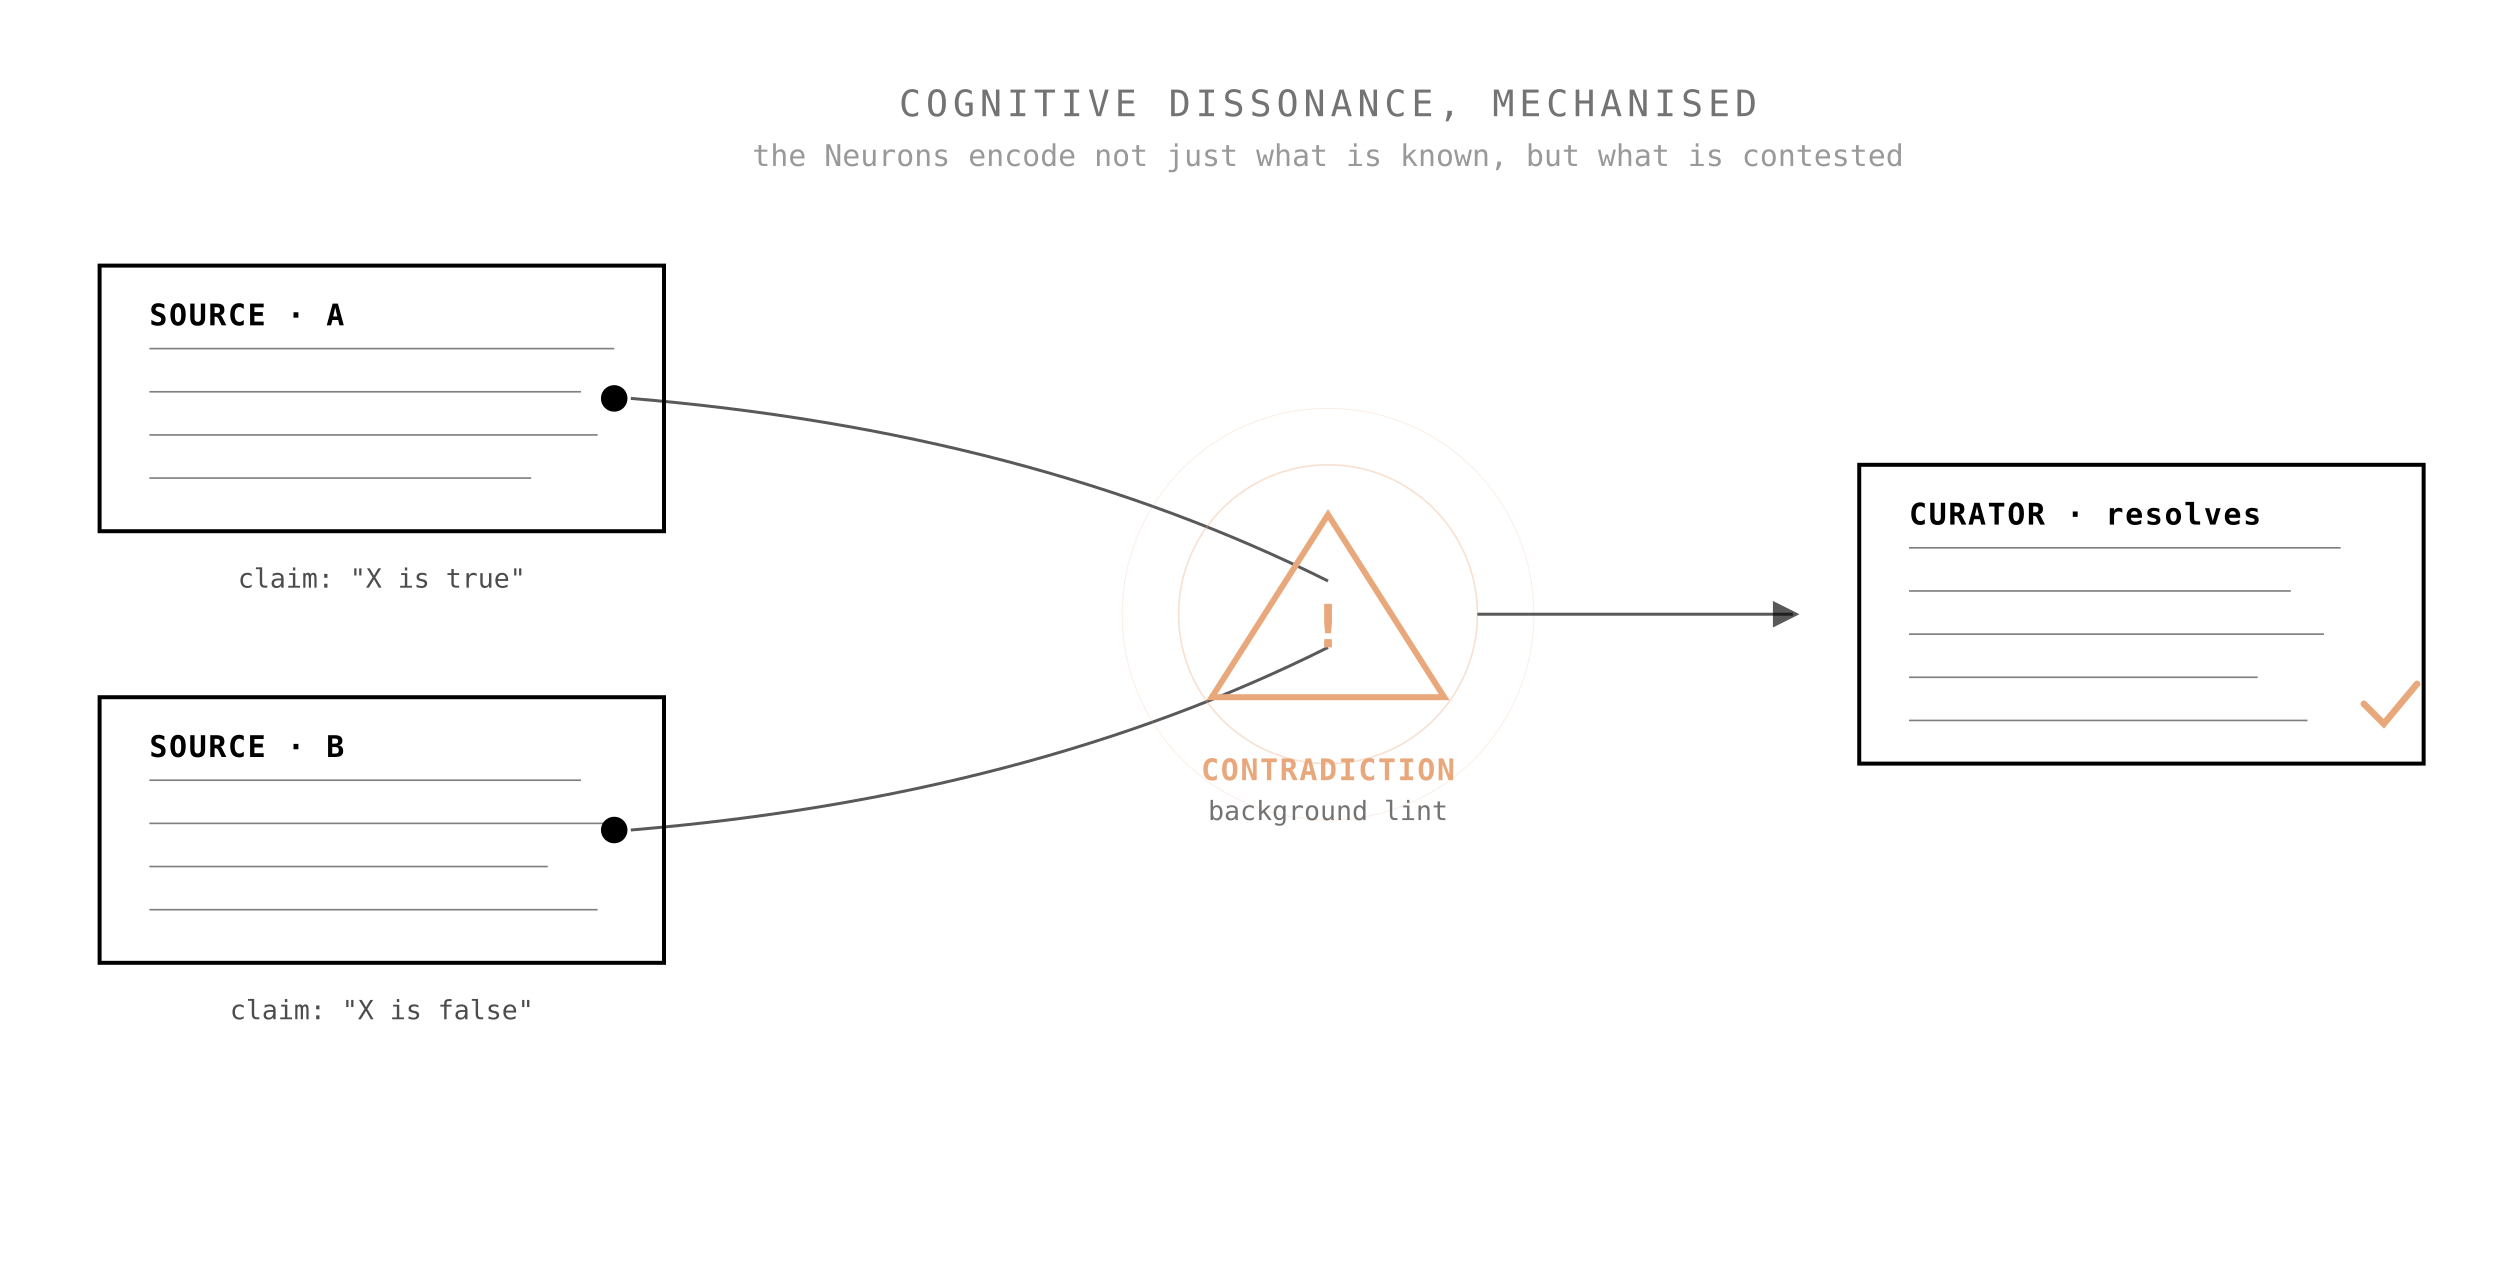
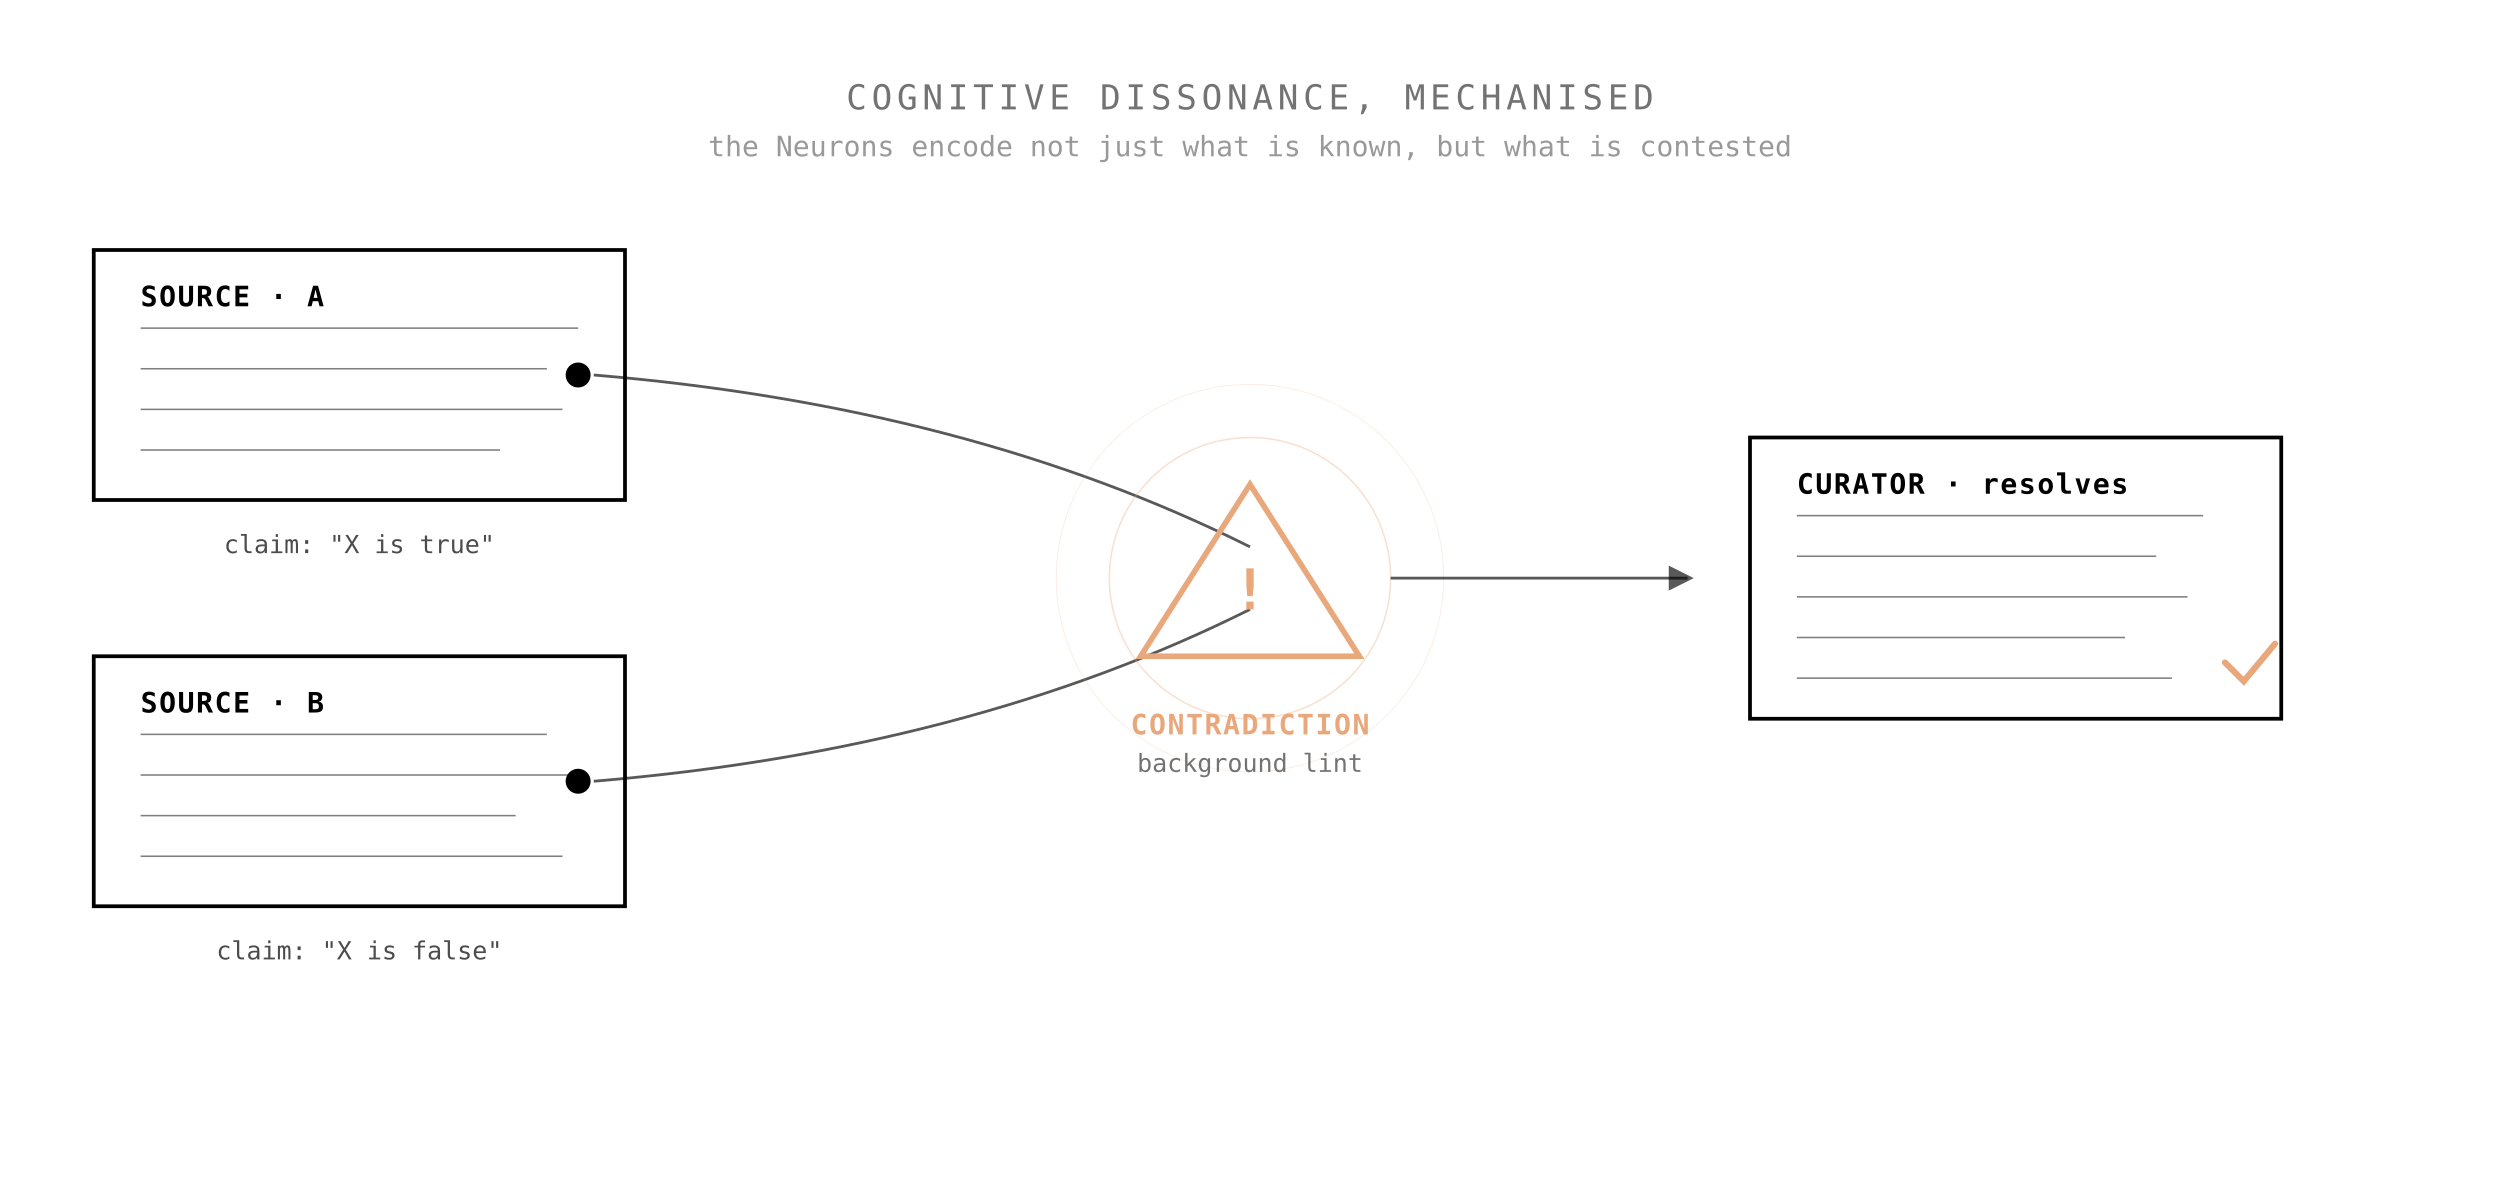
- <svg xmlns="http://www.w3.org/2000/svg" viewBox="20 30 753 380" role="img" aria-label="Two sources with contradicting claims meet at a contradiction check, routed to curator for resolution">
+ <svg xmlns="http://www.w3.org/2000/svg" viewBox="20 30 800 380" role="img" aria-label="Two sources with contradicting claims meet at a contradiction check, routed to curator for resolution">
  <g fill="none" stroke="currentColor" stroke-width="1.2">
    <rect x="50" y="110" width="170" height="80" />
  </g>
  <g stroke="currentColor" stroke-width="0.5" opacity="0.5">
    <line x1="65" y1="135" x2="205" y2="135" />
    <line x1="65" y1="148" x2="195" y2="148" />
    <line x1="65" y1="161" x2="200" y2="161" />
    <line x1="65" y1="174" x2="180" y2="174" />
  </g>
  <text x="65" y="128" font-family="monospace" font-size="9" fill="currentColor" font-weight="bold" letter-spacing="0.5">SOURCE · A</text>
  <circle cx="205" cy="150" r="4" fill="currentColor" />
  <text x="135" y="207" font-family="monospace" font-size="8" fill="currentColor" text-anchor="middle" opacity="0.7">claim: "X is true"</text>
  <g fill="none" stroke="currentColor" stroke-width="1.2">
    <rect x="50" y="240" width="170" height="80" />
  </g>
  <g stroke="currentColor" stroke-width="0.5" opacity="0.5">
    <line x1="65" y1="265" x2="195" y2="265" />
    <line x1="65" y1="278" x2="205" y2="278" />
    <line x1="65" y1="291" x2="185" y2="291" />
    <line x1="65" y1="304" x2="200" y2="304" />
  </g>
  <text x="65" y="258" font-family="monospace" font-size="9" fill="currentColor" font-weight="bold" letter-spacing="0.5">SOURCE · B</text>
  <circle cx="205" cy="280" r="4" fill="currentColor" />
  <text x="135" y="337" font-family="monospace" font-size="8" fill="currentColor" text-anchor="middle" opacity="0.7">claim: "X is false"</text>
  <g stroke="currentColor" stroke-width="0.9" fill="none" opacity="0.65">
    <path d="M 210 150 Q 330 160 420 205" />
    <path d="M 210 280 Q 330 270 420 225" />
  </g>
  <polygon points="420,185 455,240 385,240" fill="none" stroke="#e8a87c" stroke-width="1.8" />
  <text x="420" y="225" font-family="monospace" font-size="18" fill="#e8a87c" text-anchor="middle" font-weight="bold">!</text>
  <circle cx="420" cy="215" r="45" fill="none" stroke="#e8a87c" stroke-width="0.5" opacity="0.35" />
  <circle cx="420" cy="215" r="62" fill="none" stroke="#e8a87c" stroke-width="0.3" opacity="0.2" />
  <text x="420" y="265" font-family="monospace" font-size="9" fill="#e8a87c" text-anchor="middle" font-weight="bold" letter-spacing="0.5">CONTRADICTION</text>
  <text x="420" y="277" font-family="monospace" font-size="8" fill="currentColor" text-anchor="middle" opacity="0.55">background lint</text>
  <line x1="465" y1="215" x2="560" y2="215" stroke="currentColor" stroke-width="0.9" opacity="0.65" />
  <polygon points="562,215 554,211 554,219" fill="currentColor" opacity="0.65" />
  <g fill="none" stroke="currentColor" stroke-width="1.2">
    <rect x="580" y="170" width="170" height="90" />
  </g>
  <g stroke="currentColor" stroke-width="0.5" opacity="0.5">
    <line x1="595" y1="195" x2="725" y2="195" />
    <line x1="595" y1="208" x2="710" y2="208" />
    <line x1="595" y1="221" x2="720" y2="221" />
    <line x1="595" y1="234" x2="700" y2="234" />
    <line x1="595" y1="247" x2="715" y2="247" />
  </g>
  <text x="595" y="188" font-family="monospace" font-size="9" fill="currentColor" font-weight="bold" letter-spacing="0.5">CURATOR · resolves</text>
  <g stroke="#e8a87c" stroke-width="2" fill="none" stroke-linecap="round">
    <path d="M 732 242 L 738 248 L 748 236" />
  </g>
  <text x="420" y="65" font-family="monospace" font-size="11" fill="currentColor" text-anchor="middle" opacity="0.55" letter-spacing="1.5">COGNITIVE DISSONANCE, MECHANISED</text>
  <text x="420" y="80" font-family="monospace" font-size="9" fill="currentColor" text-anchor="middle" opacity="0.4">the Neurons encode not just what is known, but what is contested</text>
</svg>
